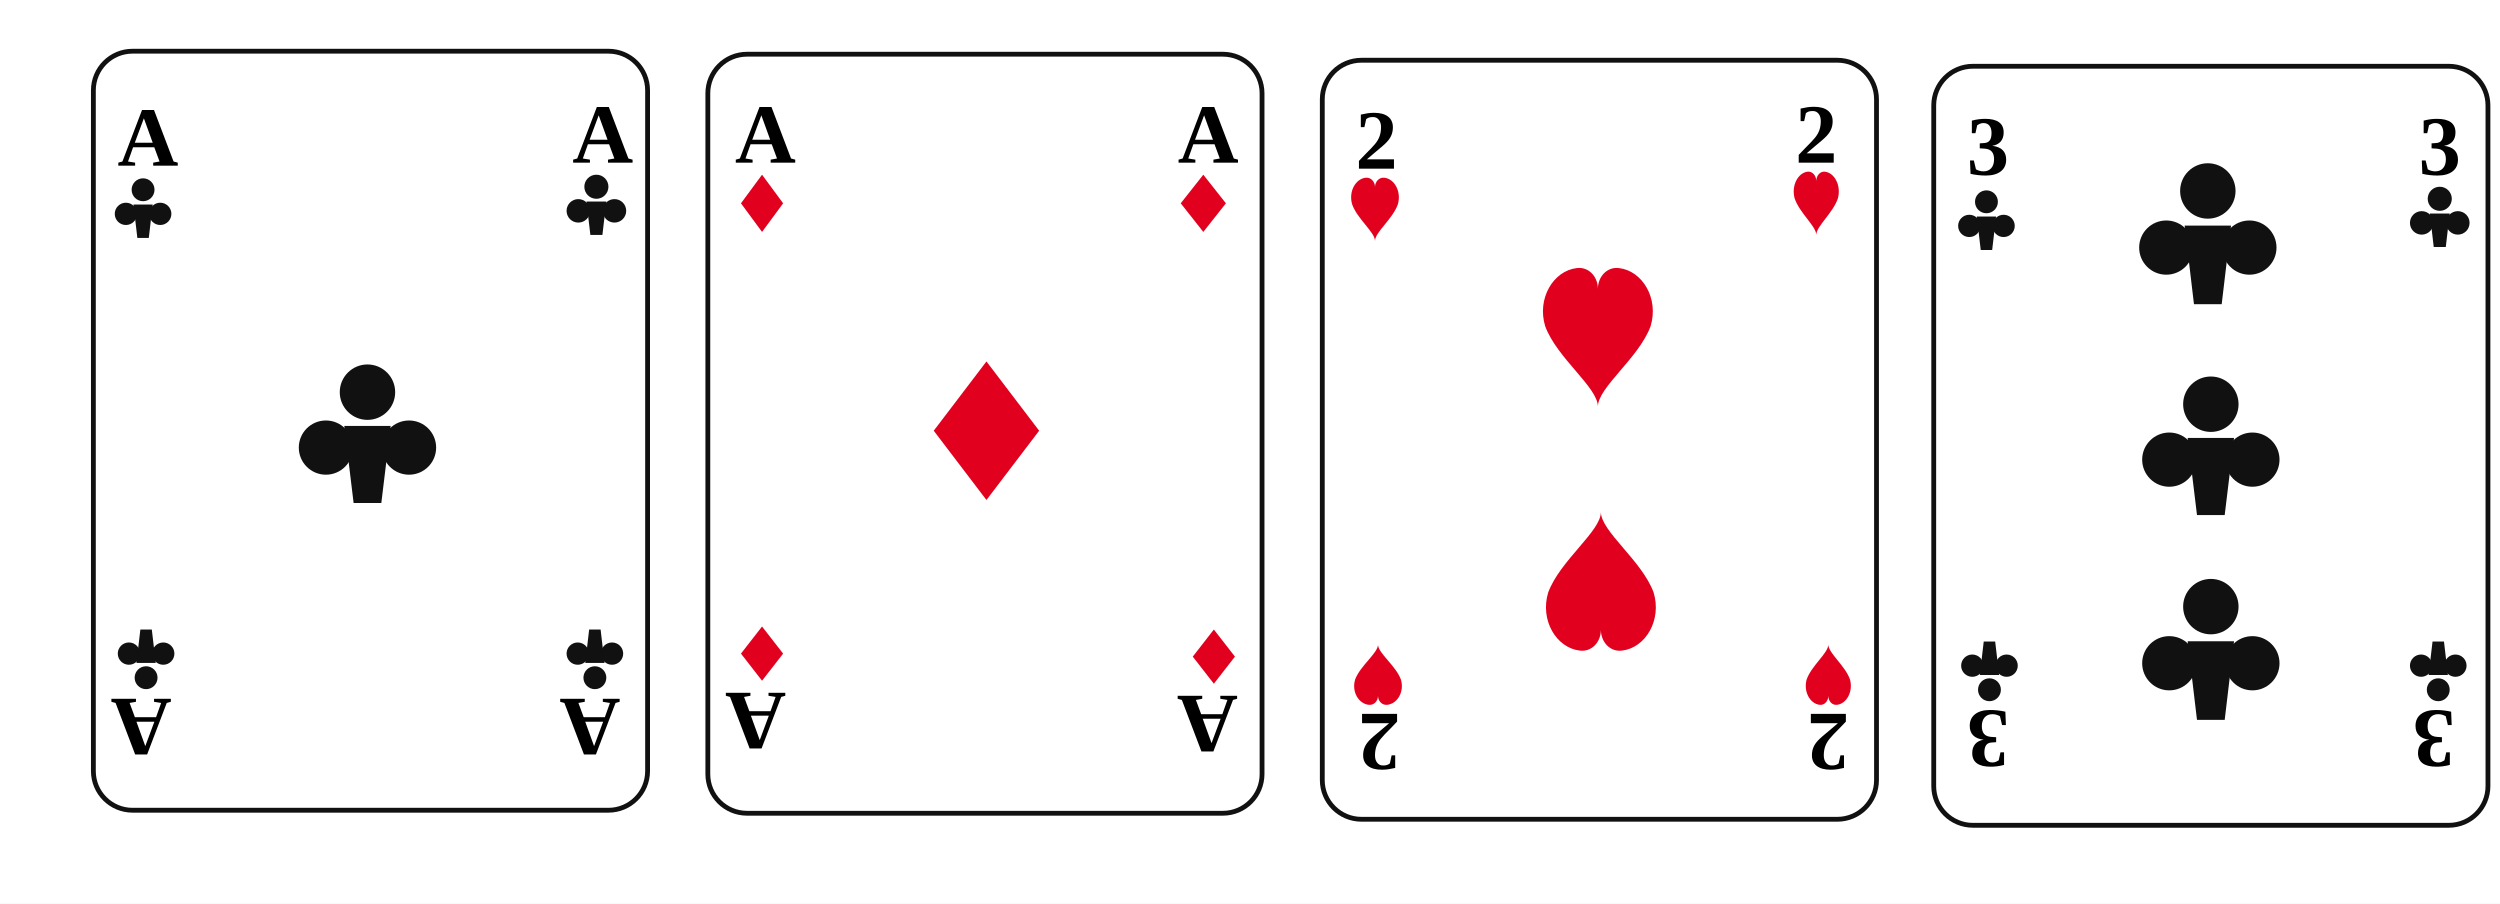
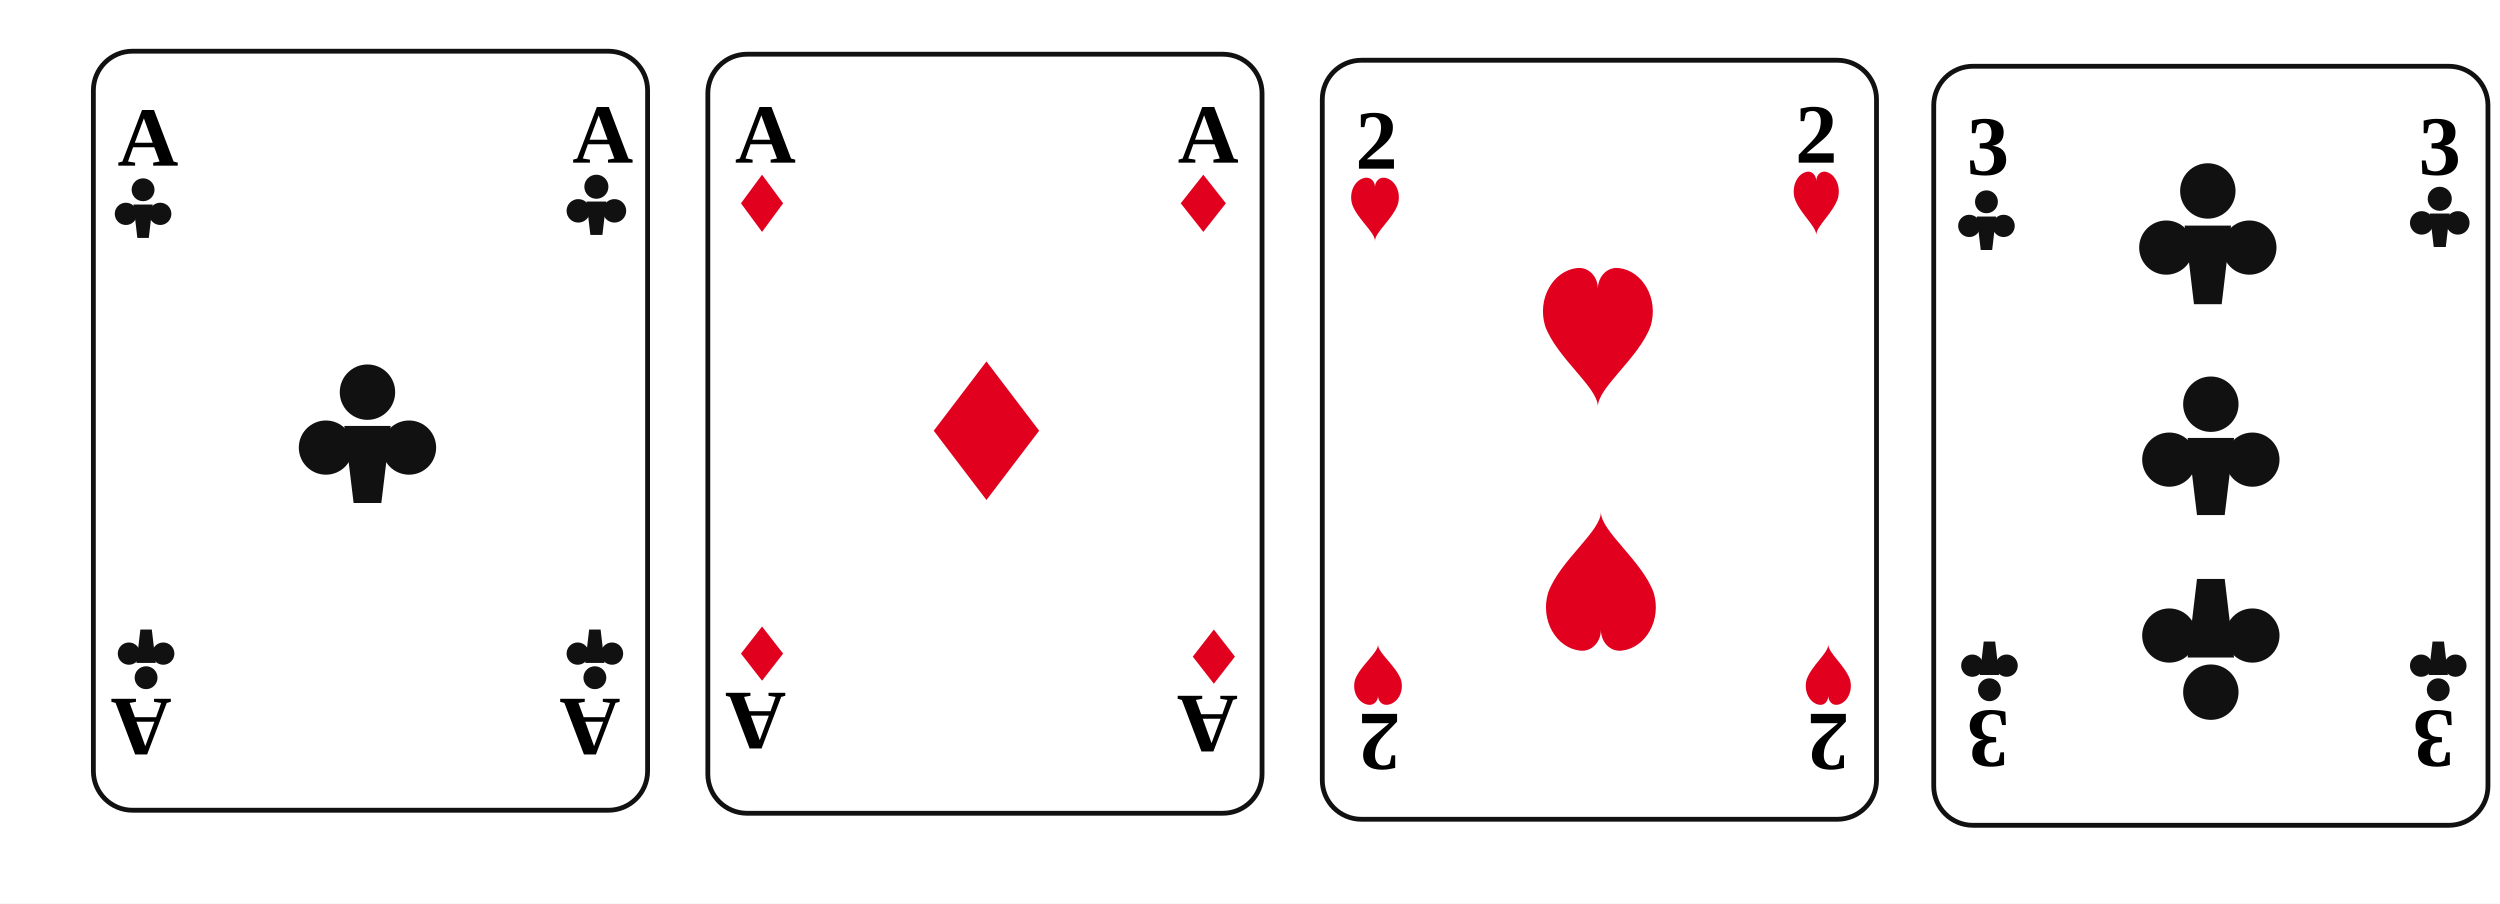
<svg xmlns="http://www.w3.org/2000/svg" width="830" height="300" viewBox="0 0 830 300">
  <rect width="830" height="300" fill="#fff" />
  <rect x="31" y="17" width="184" height="252" rx="13" ry="13" fill="none" stroke="#111" stroke-width="1.6" />
  <text x="39.0" y="55.0" font-family="Times New Roman,serif" font-size="28" font-weight="bold" fill="#000">A</text>
  <text x="190.0" y="54.0" font-family="Times New Roman,serif" font-size="28" font-weight="bold" fill="#000">A</text>
  <text x="40.0" y="259.0" font-family="Times New Roman,serif" font-size="28" font-weight="bold" fill="#000" transform="rotate(180 48.5 245.5)">A</text>
  <text x="189.0" y="259.0" font-family="Times New Roman,serif" font-size="28" font-weight="bold" fill="#000" transform="rotate(180 197.5 245.5)">A</text>
  <g fill="#111">
    <circle cx="47.5" cy="63.0" r="3.8" />
    <circle cx="41.8" cy="71.0" r="3.7" />
    <circle cx="53.2" cy="71.0" r="3.7" />
    <path d="M 44.3 67.9 L 50.7 67.9 L 49.4 79.0 L 45.6 79.0 Z" />
  </g>
  <g fill="#111">
    <circle cx="198.0" cy="62.0" r="4.0" />
    <circle cx="192.0" cy="70.0" r="3.9" />
    <circle cx="204.0" cy="70.0" r="3.9" />
    <path d="M 194.7 66.9 L 201.3 66.9 L 200.0 78.0 L 196.0 78.0 Z" />
  </g>
  <g fill="#111" transform="rotate(180 48.5 219.0)">
    <circle cx="48.5" cy="213.0" r="3.8" />
    <circle cx="42.8" cy="221.0" r="3.7" />
    <circle cx="54.2" cy="221.0" r="3.7" />
    <path d="M 45.3 217.9 L 51.7 217.9 L 50.4 229.0 L 46.6 229.0 Z" />
  </g>
  <g fill="#111" transform="rotate(180 197.5 219.0)">
    <circle cx="197.5" cy="213.0" r="3.8" />
    <circle cx="191.8" cy="221.0" r="3.7" />
    <circle cx="203.2" cy="221.0" r="3.7" />
    <path d="M 194.3 217.9 L 200.7 217.9 L 199.4 229.0 L 195.6 229.0 Z" />
  </g>
  <g fill="#111">
    <circle cx="122.0" cy="130.2" r="9.2" />
    <circle cx="108.2" cy="148.6" r="9.0" />
    <circle cx="135.8" cy="148.6" r="9.0" />
    <path d="M 114.3 141.4 L 129.7 141.4 L 126.6 167.0 L 117.4 167.0 Z" />
  </g>
  <rect x="235" y="18" width="184" height="252" rx="13" ry="13" fill="none" stroke="#111" stroke-width="1.6" />
  <text x="244.0" y="54.0" font-family="Times New Roman,serif" font-size="28" font-weight="bold" fill="#000">A</text>
  <text x="391.0" y="54.0" font-family="Times New Roman,serif" font-size="28" font-weight="bold" fill="#000">A</text>
  <text x="245.0" y="257.0" font-family="Times New Roman,serif" font-size="28" font-weight="bold" fill="#000" transform="rotate(180 253.0 243.5)">A</text>
  <text x="395.0" y="258.0" font-family="Times New Roman,serif" font-size="28" font-weight="bold" fill="#000" transform="rotate(180 403.0 244.5)">A</text>
  <path fill="#e2001f" d="M 253.0 58.0 L 260.0 67.5 L 253.0 77.0 L 246.0 67.5 Z" />
  <path fill="#e2001f" d="M 399.5 58.0 L 407.0 67.5 L 399.5 77.0 L 392.0 67.5 Z" />
  <path fill="#e2001f" d="M 253.0 208.0 L 260.0 217.0 L 253.0 226.0 L 246.0 217.0 Z" transform="rotate(180 253.0 217.0)" />
  <path fill="#e2001f" d="M 403.0 209.0 L 410.0 218.0 L 403.0 227.0 L 396.0 218.0 Z" transform="rotate(180 403.0 218.0)" />
  <path fill="#e2001f" d="M 327.5 120.0 L 345.0 143.0 L 327.5 166.0 L 310.0 143.0 Z" />
  <rect x="439" y="20" width="184" height="252" rx="13" ry="13" fill="none" stroke="#111" stroke-width="1.6" />
  <text x="450.0" y="56.0" font-family="Times New Roman,serif" font-size="28" font-weight="bold" fill="#000">2</text>
  <text x="596.0" y="54.0" font-family="Times New Roman,serif" font-size="28" font-weight="bold" fill="#000">2</text>
  <text x="451.0" y="261.0" font-family="Times New Roman,serif" font-size="28" font-weight="bold" fill="#000" transform="rotate(180 458.0 249.0)">2</text>
  <text x="600.0" y="261.0" font-family="Times New Roman,serif" font-size="28" font-weight="bold" fill="#000" transform="rotate(180 607.0 249.0)">2</text>
  <path fill="#e2001f" d="M 456.5 80.0 C 456.5 77.1 450.6 72.7 448.9 67.8 C 447.7 63.6 450.0 59.4 453.4 59.0 C 455.1 58.8 456.5 60.3 456.5 62.1 C 456.5 60.3 457.9 58.8 459.6 59.0 C 463.0 59.4 465.3 63.6 464.1 67.8 C 462.4 72.7 456.5 77.1 456.5 80.0 Z" />
  <path fill="#e2001f" d="M 603.0 78.0 C 603.0 75.1 597.4 70.7 595.8 65.8 C 594.7 61.6 596.9 57.4 600.1 57.0 C 601.7 56.8 603.0 58.3 603.0 60.1 C 603.0 58.3 604.3 56.8 605.9 57.0 C 609.1 57.4 611.3 61.6 610.2 65.8 C 608.6 70.7 603.0 75.1 603.0 78.0 Z" />
  <path fill="#e2001f" d="M 457.5 234.0 C 457.5 231.2 451.6 227.0 449.9 222.4 C 448.7 218.4 451.0 214.4 454.4 214.0 C 456.1 213.8 457.5 215.2 457.5 217.0 C 457.5 215.2 458.9 213.8 460.6 214.0 C 464.0 214.4 466.3 218.4 465.1 222.4 C 463.4 227.0 457.5 231.2 457.5 234.0 Z" transform="rotate(180 457.5 224.0)" />
  <path fill="#e2001f" d="M 607.0 234.0 C 607.0 231.2 601.4 227.0 599.8 222.4 C 598.7 218.4 600.9 214.4 604.1 214.0 C 605.7 213.8 607.0 215.2 607.0 217.0 C 607.0 215.2 608.3 213.8 609.9 214.0 C 613.1 214.4 615.3 218.4 614.2 222.4 C 612.6 227.0 607.0 231.2 607.0 234.0 Z" transform="rotate(180 607.0 224.0)" />
  <path fill="#e2001f" d="M 530.5 135.0 C 530.5 128.6 516.9 118.9 513.0 108.3 C 510.2 99.1 515.7 89.9 523.5 89.0 C 527.4 88.5 530.5 91.8 530.5 95.9 C 530.5 91.8 533.6 88.5 537.5 89.0 C 545.3 89.9 550.8 99.1 548.0 108.3 C 544.1 118.9 530.5 128.6 530.5 135.0 Z" />
  <path fill="#e2001f" d="M 531.5 216.0 C 531.5 209.6 517.9 199.9 514.0 189.3 C 511.2 180.1 516.7 170.9 524.5 170.0 C 528.4 169.5 531.5 172.8 531.5 176.9 C 531.5 172.8 534.6 169.5 538.5 170.0 C 546.3 170.9 551.8 180.1 549.0 189.3 C 545.1 199.9 531.5 209.6 531.5 216.0 Z" transform="rotate(180 531.5 193.0)" />
  <rect x="642" y="22" width="184" height="252" rx="13" ry="13" fill="none" stroke="#111" stroke-width="1.6" />
  <text x="653.0" y="58.0" font-family="Times New Roman,serif" font-size="28" font-weight="bold" fill="#000">3</text>
  <text x="803.0" y="58.0" font-family="Times New Roman,serif" font-size="28" font-weight="bold" fill="#000">3</text>
  <text x="653.0" y="260.0" font-family="Times New Roman,serif" font-size="28" font-weight="bold" fill="#000" transform="rotate(180 660.0 248.0)">3</text>
  <text x="801.0" y="260.0" font-family="Times New Roman,serif" font-size="28" font-weight="bold" fill="#000" transform="rotate(180 808.0 248.0)">3</text>
  <g fill="#111">
    <circle cx="659.5" cy="67.0" r="3.8" />
    <circle cx="653.8" cy="75.0" r="3.7" />
    <circle cx="665.2" cy="75.0" r="3.7" />
    <path d="M 656.3 71.9 L 662.7 71.9 L 661.4 83.0 L 657.6 83.0 Z" />
  </g>
  <g fill="#111">
    <circle cx="810.0" cy="66.0" r="4.0" />
    <circle cx="804.0" cy="74.0" r="3.9" />
    <circle cx="816.0" cy="74.0" r="3.9" />
    <path d="M 806.7 70.9 L 813.3 70.9 L 812.0 82.0 L 808.0 82.0 Z" />
  </g>
  <g fill="#111" transform="rotate(180 660.5 223.0)">
    <circle cx="660.5" cy="217.0" r="3.8" />
    <circle cx="654.8" cy="225.0" r="3.7" />
    <circle cx="666.2" cy="225.0" r="3.7" />
    <path d="M 657.3 221.9 L 663.7 221.9 L 662.4 233.0 L 658.6 233.0 Z" />
  </g>
  <g fill="#111" transform="rotate(180 809.5 223.0)">
    <circle cx="809.5" cy="217.0" r="3.8" />
    <circle cx="803.8" cy="225.0" r="3.7" />
    <circle cx="815.2" cy="225.0" r="3.7" />
    <path d="M 806.3 221.9 L 812.7 221.9 L 811.4 233.0 L 807.6 233.0 Z" />
  </g>
  <g fill="#111">
    <circle cx="733.0" cy="63.4" r="9.2" />
    <circle cx="719.2" cy="82.2" r="9.0" />
    <circle cx="746.8" cy="82.2" r="9.0" />
    <path d="M 725.3 74.9 L 740.7 74.9 L 737.6 101.0 L 728.4 101.0 Z" />
  </g>
  <g fill="#111">
    <circle cx="734.0" cy="134.2" r="9.2" />
    <circle cx="720.2" cy="152.6" r="9.0" />
    <circle cx="747.8" cy="152.6" r="9.0" />
    <path d="M 726.3 145.4 L 741.7 145.4 L 738.6 171.0 L 729.4 171.0 Z" />
  </g>
-   <g fill="#111">
+   <g fill="#111" transform="rotate(180 734 215.6)">
    <circle cx="734.0" cy="201.4" r="9.2" />
    <circle cx="720.2" cy="220.2" r="9.0" />
    <circle cx="747.8" cy="220.2" r="9.0" />
    <path d="M 726.3 212.9 L 741.7 212.9 L 738.6 239.0 L 729.4 239.0 Z" />
  </g>
</svg>
